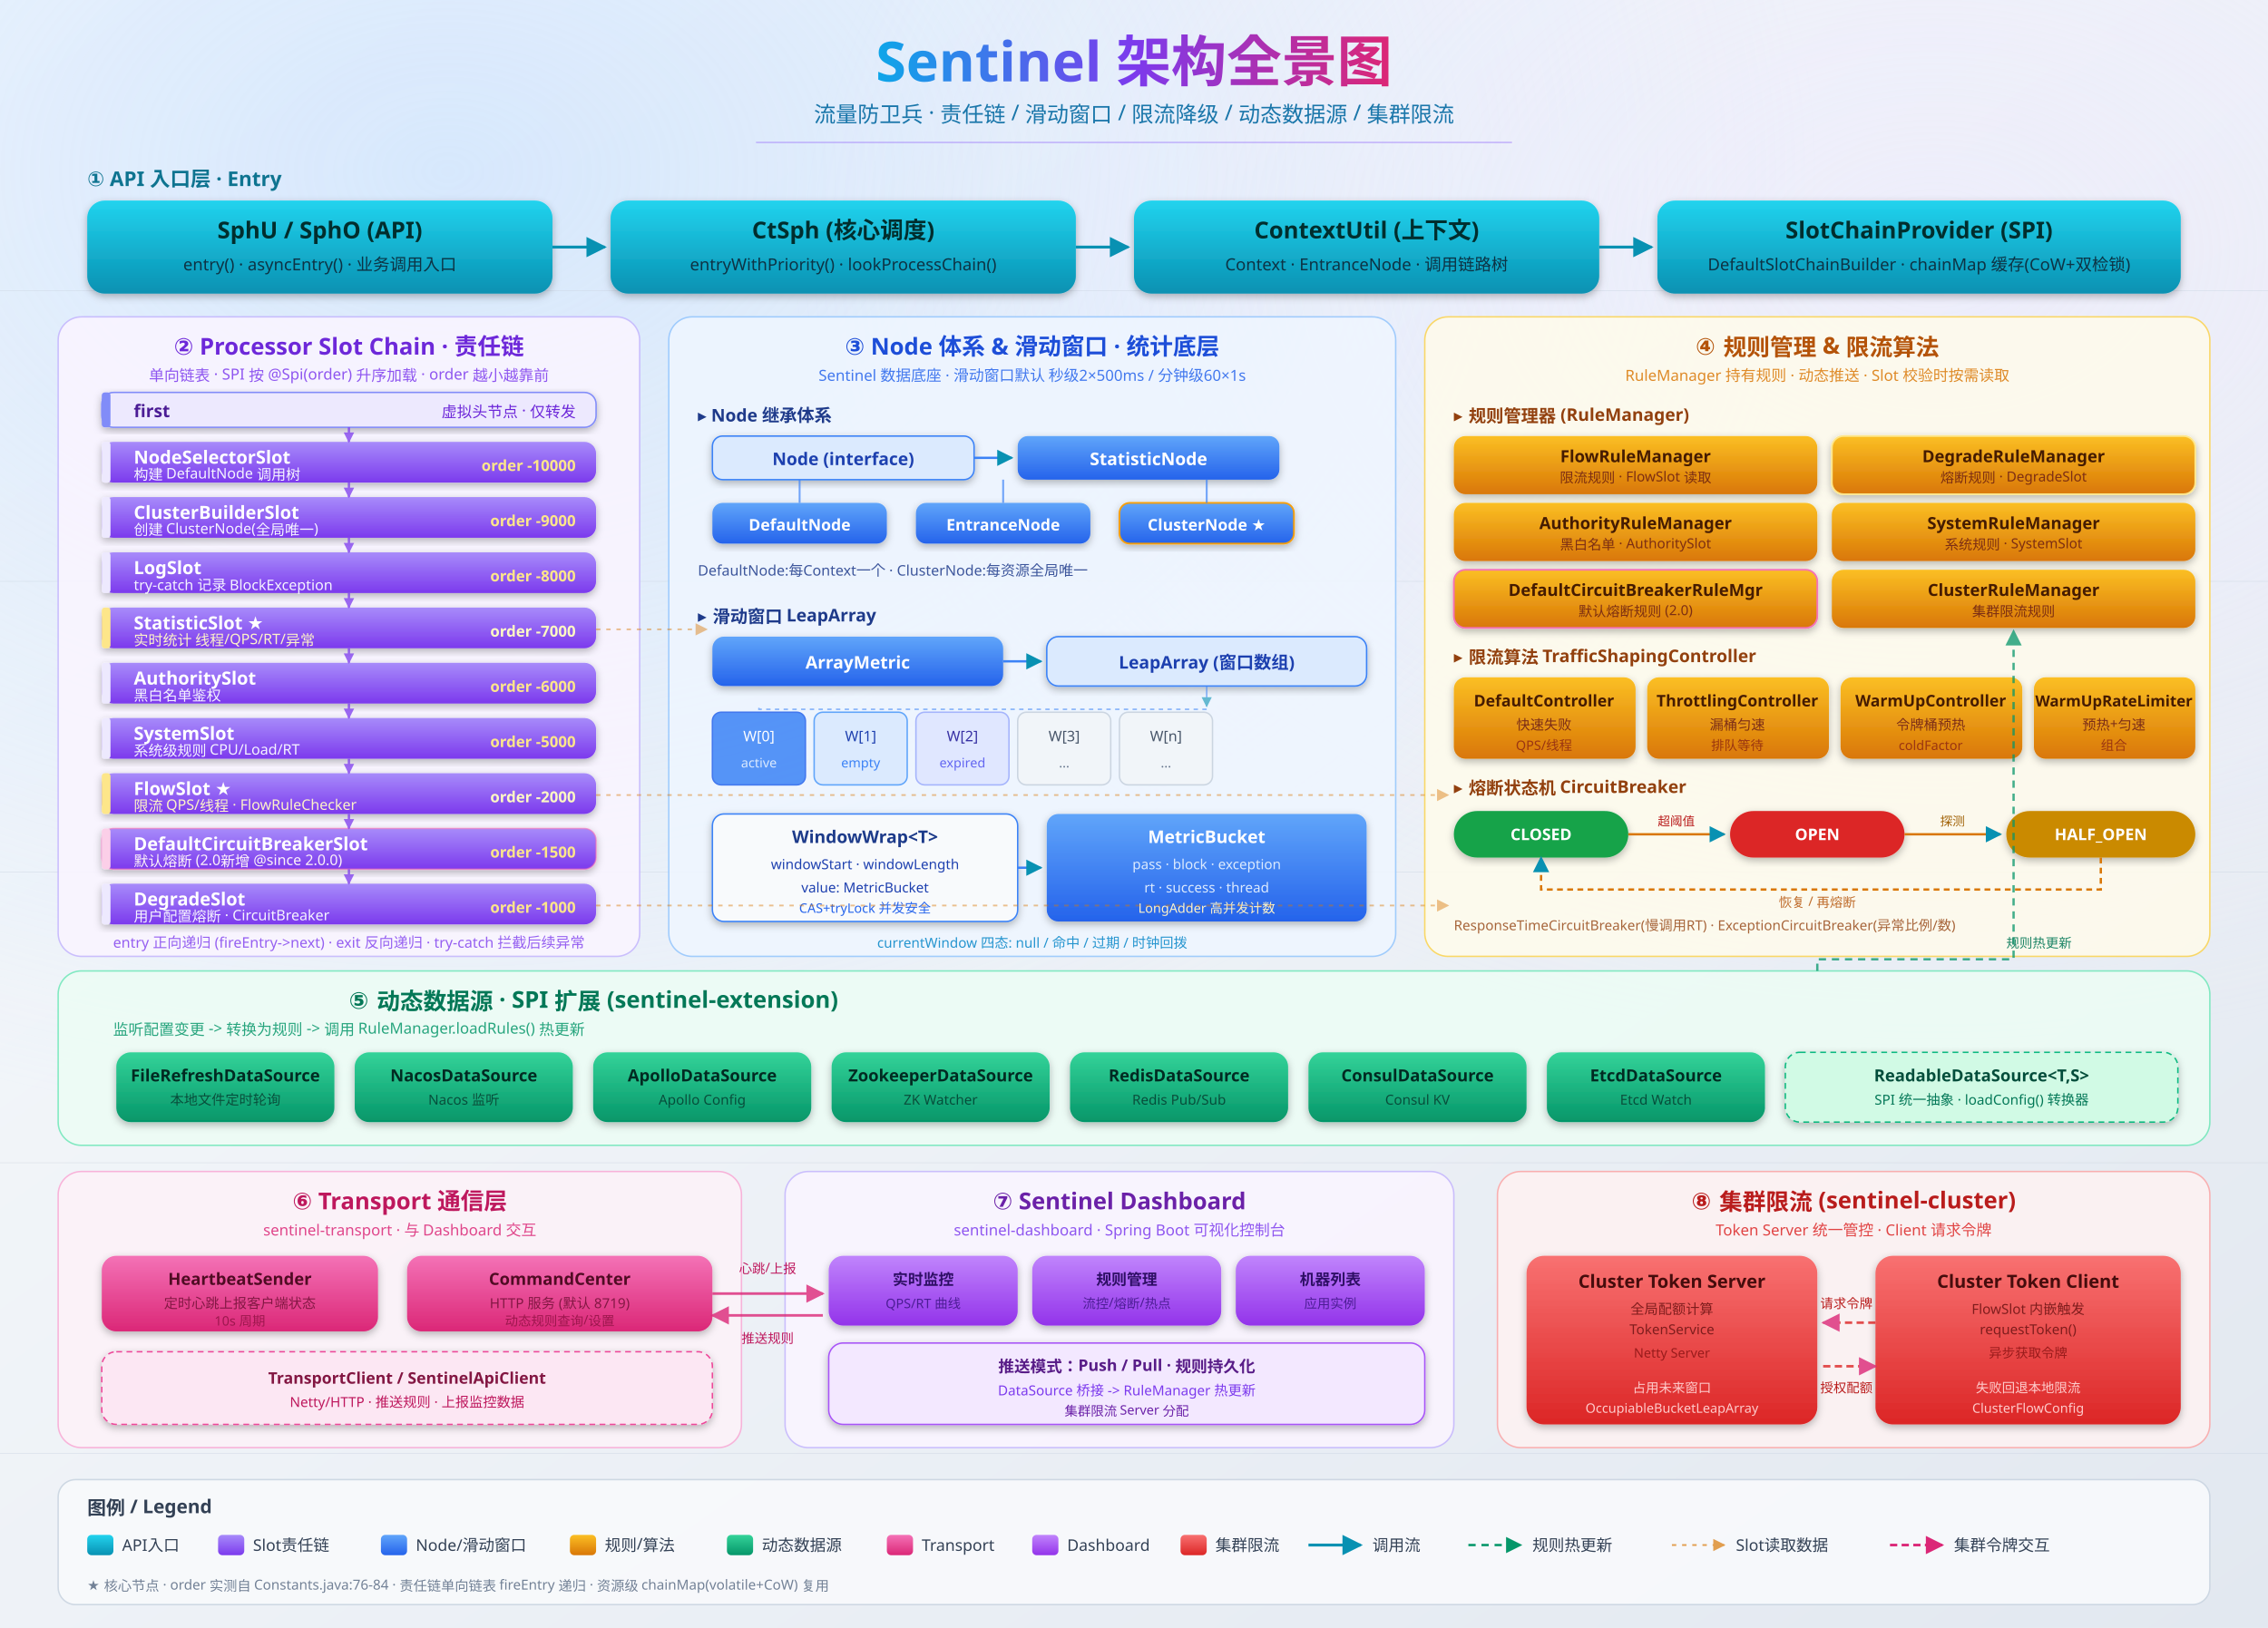
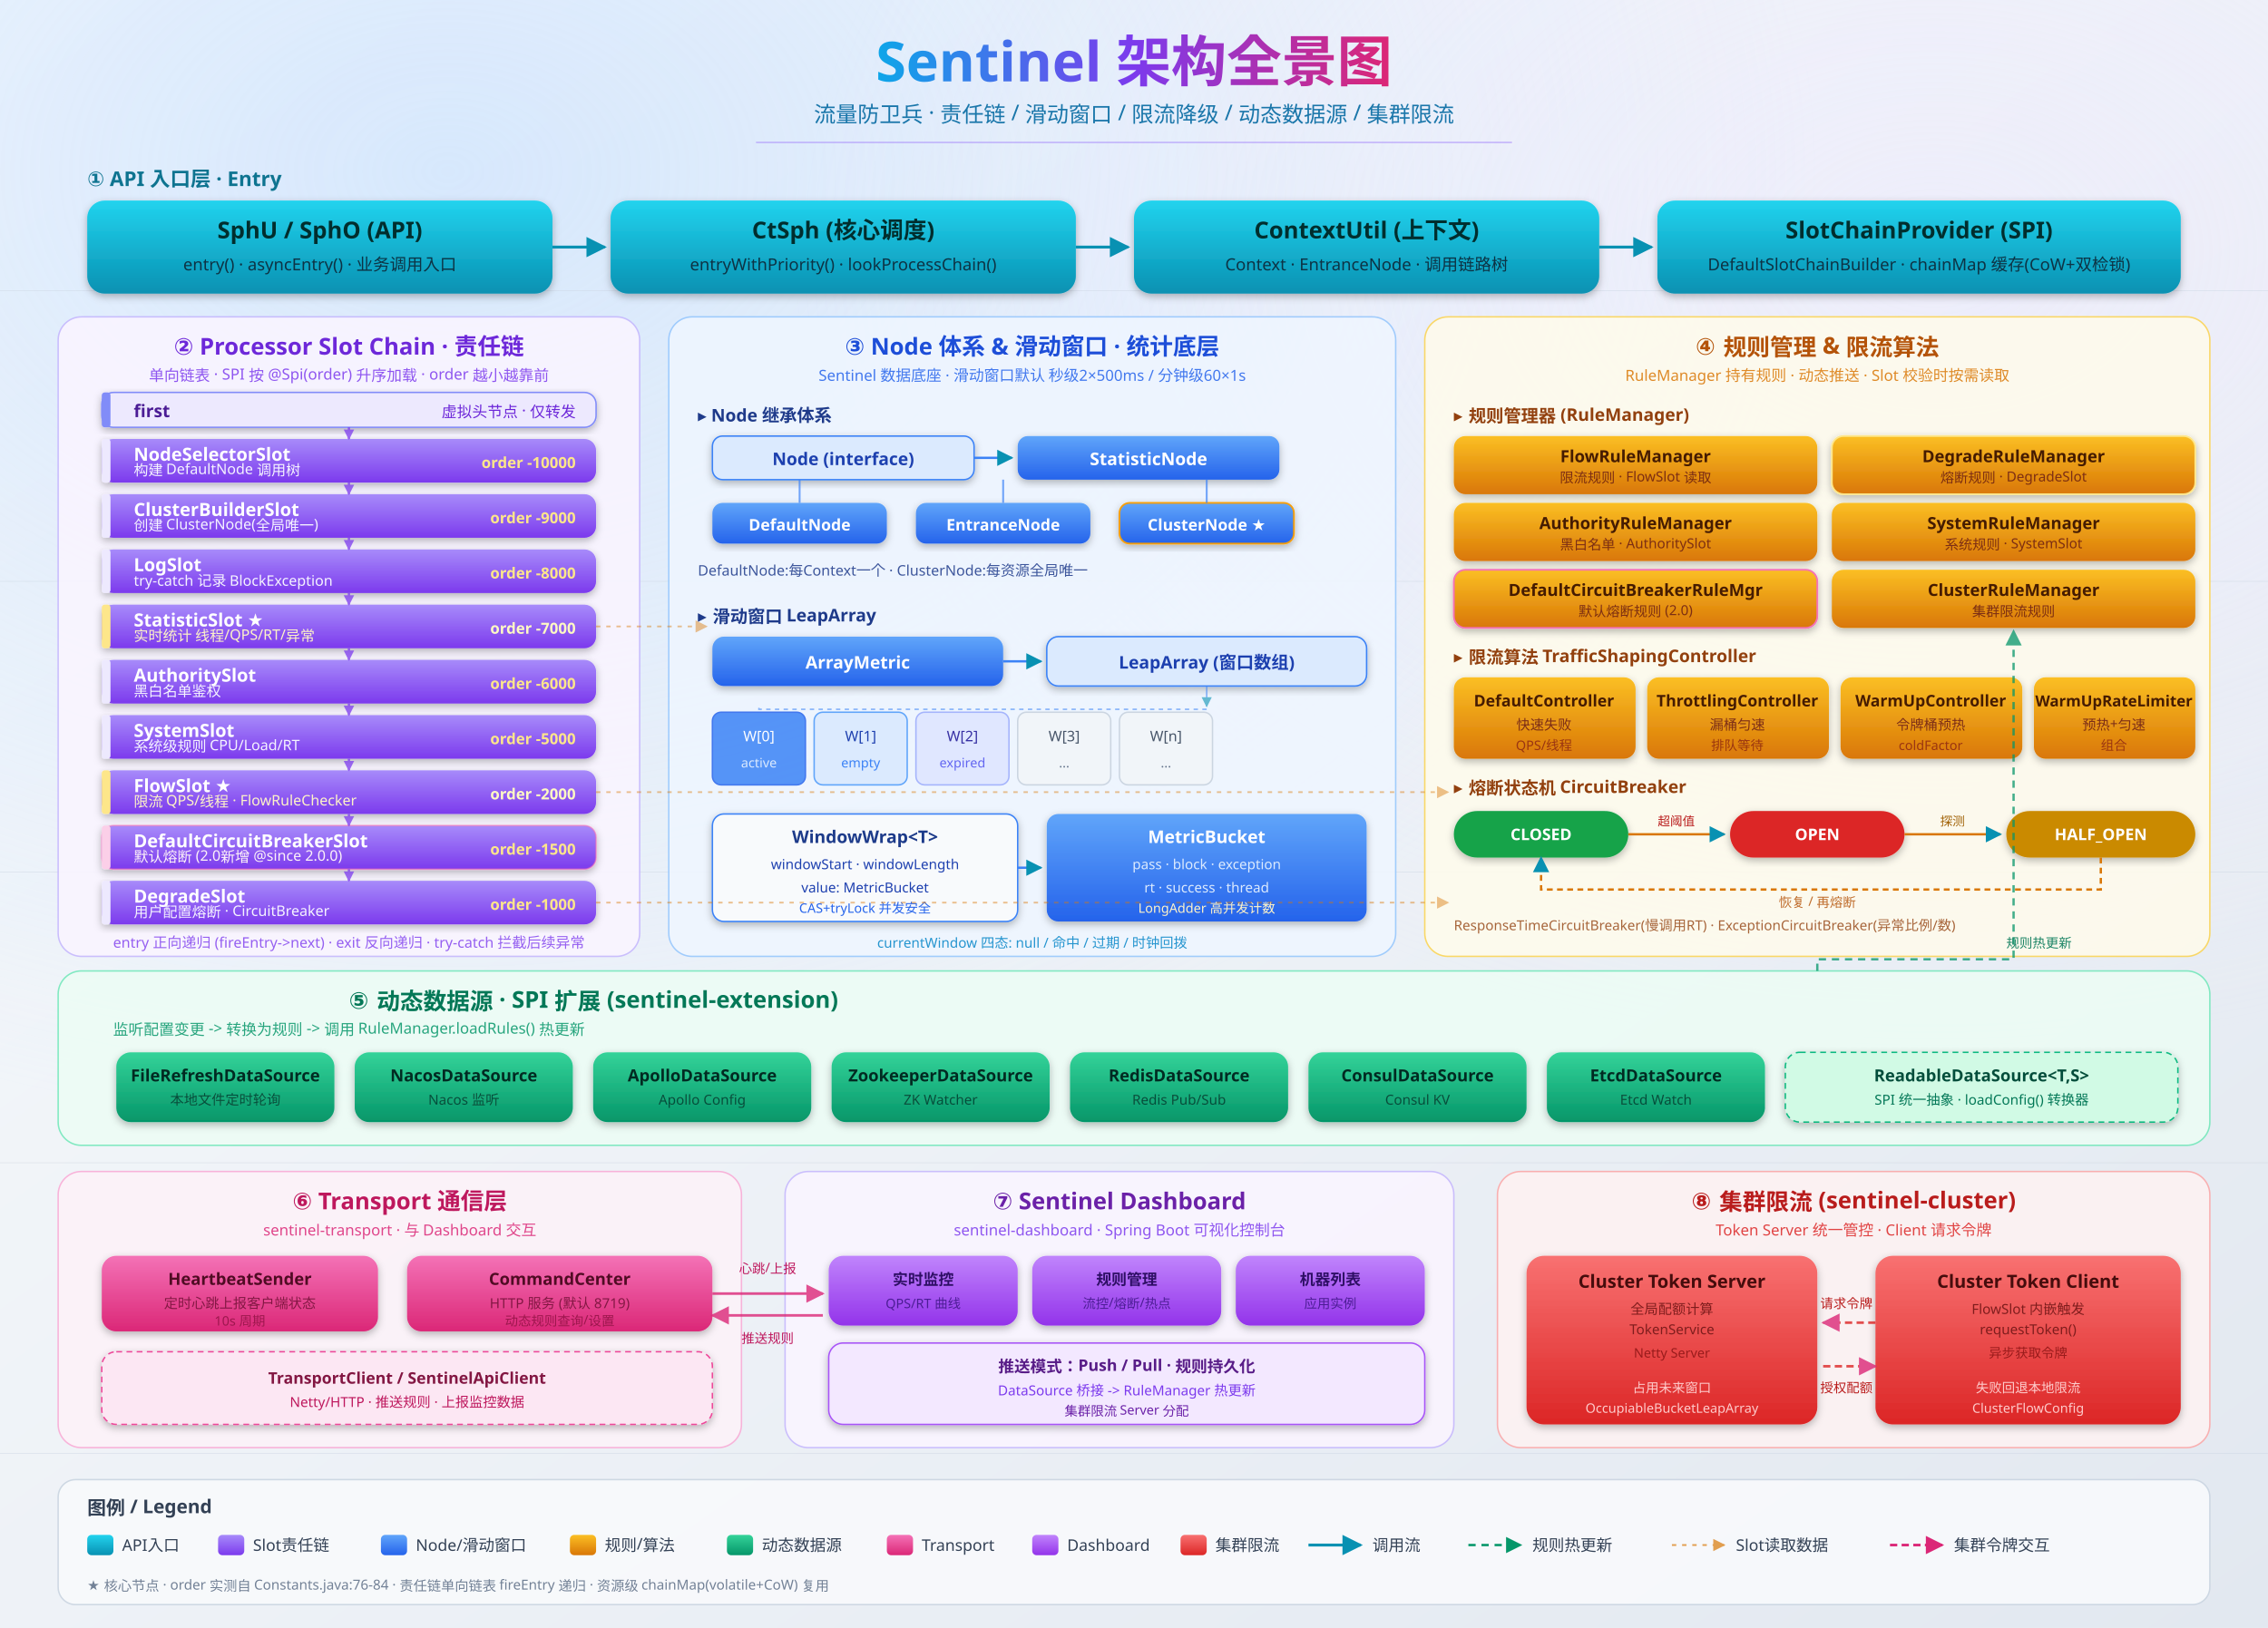
<svg xmlns="http://www.w3.org/2000/svg" width="1560" height="1120" viewBox="0 0 1560 1120" font-family="'Microsoft YaHei','PingFang SC','Segoe UI',sans-serif">
  <defs>
    <linearGradient id="bgGrad" x1="0" y1="0" x2="1" y2="1">
      <stop offset="0" stop-color="#f8fafc" />
      <stop offset="0.5" stop-color="#eef2f7" />
      <stop offset="1" stop-color="#e2e8f0" />
    </linearGradient>
    <radialGradient id="glow1" cx="0.2" cy="0.1" r="0.6">
      <stop offset="0" stop-color="#bfdbfe" stop-opacity="0.55" />
      <stop offset="1" stop-color="#bfdbfe" stop-opacity="0" />
    </radialGradient>
    <radialGradient id="glow2" cx="0.85" cy="0.15" r="0.5">
      <stop offset="0" stop-color="#ede9fe" stop-opacity="0.5" />
      <stop offset="1" stop-color="#ede9fe" stop-opacity="0" />
    </radialGradient>
    <linearGradient id="gEntry" x1="0" y1="0" x2="0" y2="1">
      <stop offset="0" stop-color="#22d3ee" />
      <stop offset="1" stop-color="#0891b2" />
    </linearGradient>
    <linearGradient id="gSlot" x1="0" y1="0" x2="0" y2="1">
      <stop offset="0" stop-color="#a78bfa" />
      <stop offset="1" stop-color="#7c3aed" />
    </linearGradient>
    <linearGradient id="gNode" x1="0" y1="0" x2="0" y2="1">
      <stop offset="0" stop-color="#60a5fa" />
      <stop offset="1" stop-color="#2563eb" />
    </linearGradient>
    <linearGradient id="gRule" x1="0" y1="0" x2="0" y2="1">
      <stop offset="0" stop-color="#fbbf24" />
      <stop offset="1" stop-color="#d97706" />
    </linearGradient>
    <linearGradient id="gDs" x1="0" y1="0" x2="0" y2="1">
      <stop offset="0" stop-color="#34d399" />
      <stop offset="1" stop-color="#059669" />
    </linearGradient>
    <linearGradient id="gTrans" x1="0" y1="0" x2="0" y2="1">
      <stop offset="0" stop-color="#f472b6" />
      <stop offset="1" stop-color="#db2777" />
    </linearGradient>
    <linearGradient id="gCluster" x1="0" y1="0" x2="0" y2="1">
      <stop offset="0" stop-color="#f87171" />
      <stop offset="1" stop-color="#dc2626" />
    </linearGradient>
    <linearGradient id="gDash" x1="0" y1="0" x2="0" y2="1">
      <stop offset="0" stop-color="#c084fc" />
      <stop offset="1" stop-color="#9333ea" />
    </linearGradient>
    <linearGradient id="titleGrad" x1="0" y1="0" x2="1" y2="0">
      <stop offset="0" stop-color="#0ea5e9" />
      <stop offset="0.5" stop-color="#7c3aed" />
      <stop offset="1" stop-color="#db2777" />
    </linearGradient>
    <filter id="shadow" x="-20%" y="-20%" width="140%" height="140%">
      <feGaussianBlur in="SourceAlpha" stdDeviation="2.5" />
      <feOffset dx="0" dy="2" result="off" />
      <feComponentTransfer>
        <feFuncA type="linear" slope="0.28" />
      </feComponentTransfer>
      <feMerge>
        <feMergeNode />
        <feMergeNode in="SourceGraphic" />
      </feMerge>
    </filter>
    <marker id="arr" viewBox="0 0 10 10" refX="9" refY="5" markerWidth="7" markerHeight="7" orient="auto">
      <path d="M0,0 L10,5 L0,10 z" fill="#0891b2" />
    </marker>
    <marker id="arrV" viewBox="0 0 10 10" refX="9" refY="5" markerWidth="7" markerHeight="7" orient="auto">
      <path d="M0,0 L10,5 L0,10 z" fill="#7c3aed" />
    </marker>
    <marker id="arrG" viewBox="0 0 10 10" refX="9" refY="5" markerWidth="7" markerHeight="7" orient="auto">
      <path d="M0,0 L10,5 L0,10 z" fill="#059669" />
    </marker>
    <marker id="arrP" viewBox="0 0 10 10" refX="9" refY="5" markerWidth="7" markerHeight="7" orient="auto">
      <path d="M0,0 L10,5 L0,10 z" fill="#db2777" />
    </marker>
    <marker id="arrD" viewBox="0 0 10 10" refX="9" refY="5" markerWidth="7" markerHeight="7" orient="auto">
      <path d="M0,0 L10,5 L0,10 z" fill="#d97706" />
    </marker>
    <marker id="arrVs" viewBox="0 0 10 10" refX="9" refY="5" markerWidth="4.5" markerHeight="4.5" orient="auto">
      <path d="M0,0 L10,5 L0,10 z" fill="#7c3aed" />
    </marker>
  </defs>
  <rect width="1560" height="1120" fill="url(#bgGrad)" />
  <rect width="1560" height="1120" fill="url(#glow1)" />
  <rect width="1560" height="1120" fill="url(#glow2)" />
  <g stroke="#cbd5e1" stroke-width="0.5" opacity="0.55">
    <path d="M0 200 H1560 M0 400 H1560 M0 600 H1560 M0 800 H1560 M0 1000 H1560" />
  </g>
  <text x="780" y="56" text-anchor="middle" font-size="38" font-weight="800" fill="url(#titleGrad)">Sentinel 架构全景图</text>
  <text x="780" y="84" text-anchor="middle" font-size="15" fill="#0369a1" opacity="0.9">流量防卫兵 · 责任链 / 滑动窗口 / 限流降级 / 动态数据源 / 集群限流</text>
  <line x1="520" y1="98" x2="1040" y2="98" stroke="#a78bfa" stroke-width="1" opacity="0.6" />
  <text x="60" y="128" font-size="14" font-weight="700" fill="#0e7490">① API 入口层 · Entry</text>
  <g filter="url(#shadow)">
    <rect x="60" y="138" width="320" height="64" rx="12" fill="url(#gEntry)" />
    <text x="220" y="164" text-anchor="middle" font-size="16" font-weight="700" fill="#042f2e">SphU / SphO  (API)</text>
    <text x="220" y="186" text-anchor="middle" font-size="11.5" fill="#083344">entry() · asyncEntry() · 业务调用入口</text>
  </g>
  <g filter="url(#shadow)">
    <rect x="420" y="138" width="320" height="64" rx="12" fill="url(#gEntry)" />
    <text x="580" y="164" text-anchor="middle" font-size="16" font-weight="700" fill="#042f2e">CtSph  (核心调度)</text>
    <text x="580" y="186" text-anchor="middle" font-size="11.5" fill="#083344">entryWithPriority() · lookProcessChain()</text>
  </g>
  <g filter="url(#shadow)">
    <rect x="780" y="138" width="320" height="64" rx="12" fill="url(#gEntry)" />
    <text x="940" y="164" text-anchor="middle" font-size="16" font-weight="700" fill="#042f2e">ContextUtil  (上下文)</text>
    <text x="940" y="186" text-anchor="middle" font-size="11.5" fill="#083344">Context · EntranceNode · 调用链路树</text>
  </g>
  <g filter="url(#shadow)">
    <rect x="1140" y="138" width="360" height="64" rx="12" fill="url(#gEntry)" />
    <text x="1320" y="164" text-anchor="middle" font-size="16" font-weight="700" fill="#042f2e">SlotChainProvider (SPI)</text>
    <text x="1320" y="186" text-anchor="middle" font-size="11.5" fill="#083344">DefaultSlotChainBuilder · chainMap 缓存(CoW+双检锁)</text>
  </g>
  <g stroke="#0891b2" stroke-width="2" fill="none" marker-end="url(#arr)">
    <path d="M380 170 H416" />
    <path d="M740 170 H776" />
    <path d="M1100 170 H1136" />
  </g>
  <rect x="40" y="218" width="400" height="440" rx="16" fill="#faf5ff" opacity="0.85" stroke="#c4b5fd" stroke-width="1" />
  <text x="240" y="244" text-anchor="middle" font-size="16" font-weight="700" fill="#6d28d9">② Processor Slot Chain · 责任链</text>
  <text x="240" y="262" text-anchor="middle" font-size="10.5" fill="#7c3aed" opacity="0.85">单向链表 · SPI 按 @Spi(order) 升序加载 · order 越小越靠前</text>
  <g filter="url(#shadow)">
    <rect x="70" y="270" width="340" height="24" rx="8" fill="#ede9fe" stroke="#818cf8" stroke-width="1" />
    <rect x="70" y="270" width="6" height="24" rx="2" fill="#818cf8" />
    <text x="92" y="287" font-size="12" font-weight="700" fill="#4c1d95">first</text>
    <text x="396" y="287" text-anchor="end" font-size="10.5" fill="#6d28d9">虚拟头节点 · 仅转发</text>
  </g>
  <g filter="url(#shadow)">
-     <rect x="70" y="304" width="340" height="28" rx="8" fill="url(#gSlot)" />
-     <rect x="70" y="304" width="6" height="28" rx="2" fill="#ede9fe" />
-     <text x="92" y="319" font-size="12.5" font-weight="700" fill="#fff">NodeSelectorSlot</text>
-     <text x="92" y="330" font-size="10" fill="#f5f3ff">构建 DefaultNode 调用树</text>
-     <text x="396" y="324" text-anchor="end" font-size="10.5" font-weight="700" fill="#fde68a">order -10000</text>
-   </g>
-   <g filter="url(#shadow)">
-     <rect x="70" y="342" width="340" height="28" rx="8" fill="url(#gSlot)" />
-     <rect x="70" y="342" width="6" height="28" rx="2" fill="#ede9fe" />
-     <text x="92" y="357" font-size="12.5" font-weight="700" fill="#fff">ClusterBuilderSlot</text>
-     <text x="92" y="368" font-size="10" fill="#f5f3ff">创建 ClusterNode(全局唯一)</text>
-     <text x="396" y="362" text-anchor="end" font-size="10.5" font-weight="700" fill="#fde68a">order -9000</text>
-   </g>
-   <g filter="url(#shadow)">
-     <rect x="70" y="380" width="340" height="28" rx="8" fill="url(#gSlot)" />
-     <rect x="70" y="380" width="6" height="28" rx="2" fill="#ede9fe" />
-     <text x="92" y="395" font-size="12.5" font-weight="700" fill="#fff">LogSlot</text>
-     <text x="92" y="406" font-size="10" fill="#f5f3ff">try-catch 记录 BlockException</text>
-     <text x="396" y="400" text-anchor="end" font-size="10.5" font-weight="700" fill="#fde68a">order -8000</text>
-   </g>
-   <g filter="url(#shadow)">
-     <rect x="70" y="418" width="340" height="28" rx="8" fill="url(#gSlot)" />
-     <rect x="70" y="418" width="6" height="28" rx="2" fill="#fde68a" />
-     <text x="92" y="433" font-size="12.5" font-weight="700" fill="#fff">StatisticSlot  ★</text>
-     <text x="92" y="444" font-size="10" fill="#fef3c7">实时统计 线程/QPS/RT/异常</text>
-     <text x="396" y="438" text-anchor="end" font-size="10.5" font-weight="700" fill="#fef9c3">order -7000</text>
-   </g>
-   <g filter="url(#shadow)">
-     <rect x="70" y="456" width="340" height="28" rx="8" fill="url(#gSlot)" />
-     <rect x="70" y="456" width="6" height="28" rx="2" fill="#ede9fe" />
-     <text x="92" y="471" font-size="12.5" font-weight="700" fill="#fff">AuthoritySlot</text>
-     <text x="92" y="482" font-size="10" fill="#f5f3ff">黑白名单鉴权</text>
-     <text x="396" y="476" text-anchor="end" font-size="10.5" font-weight="700" fill="#fde68a">order -6000</text>
-   </g>
-   <g filter="url(#shadow)">
-     <rect x="70" y="494" width="340" height="28" rx="8" fill="url(#gSlot)" />
-     <rect x="70" y="494" width="6" height="28" rx="2" fill="#ede9fe" />
-     <text x="92" y="509" font-size="12.5" font-weight="700" fill="#fff">SystemSlot</text>
-     <text x="92" y="520" font-size="10" fill="#f5f3ff">系统级规则 CPU/Load/RT</text>
-     <text x="396" y="514" text-anchor="end" font-size="10.5" font-weight="700" fill="#fde68a">order -5000</text>
-   </g>
-   <g filter="url(#shadow)">
-     <rect x="70" y="532" width="340" height="28" rx="8" fill="url(#gSlot)" />
-     <rect x="70" y="532" width="6" height="28" rx="2" fill="#fde68a" />
-     <text x="92" y="547" font-size="12.5" font-weight="700" fill="#fff">FlowSlot  ★</text>
-     <text x="92" y="558" font-size="10" fill="#fef3c7">限流 QPS/线程 · FlowRuleChecker</text>
-     <text x="396" y="552" text-anchor="end" font-size="10.5" font-weight="700" fill="#fef9c3">order -2000</text>
-   </g>
-   <g filter="url(#shadow)">
-     <rect x="70" y="570" width="340" height="28" rx="8" fill="url(#gSlot)" stroke="#f472b6" stroke-width="1" stroke-opacity="0.6" />
-     <rect x="70" y="570" width="6" height="28" rx="2" fill="#fbcfe8" />
-     <text x="92" y="585" font-size="12.5" font-weight="700" fill="#fff">DefaultCircuitBreakerSlot</text>
-     <text x="92" y="596" font-size="10" fill="#fdf2f8">默认熔断 (2.0新增 @since 2.0.0)</text>
-     <text x="396" y="590" text-anchor="end" font-size="10.5" font-weight="700" fill="#fde68a">order -1500</text>
-   </g>
-   <g filter="url(#shadow)">
-     <rect x="70" y="608" width="340" height="28" rx="8" fill="url(#gSlot)" />
-     <rect x="70" y="608" width="6" height="28" rx="2" fill="#ede9fe" />
-     <text x="92" y="623" font-size="12.5" font-weight="700" fill="#fff">DegradeSlot</text>
-     <text x="92" y="634" font-size="10" fill="#f5f3ff">用户配置熔断 · CircuitBreaker</text>
-     <text x="396" y="628" text-anchor="end" font-size="10.5" font-weight="700" fill="#fde68a">order -1000</text>
+     <rect x="70" y="302" width="340" height="30" rx="8" fill="url(#gSlot)" />
+     <rect x="70" y="302" width="6" height="30" rx="2" fill="#ede9fe" />
+     <text x="92" y="317" font-size="12.5" font-weight="700" fill="#fff">NodeSelectorSlot</text>
+     <text x="92" y="327" font-size="10" fill="#f5f3ff">构建 DefaultNode 调用树</text>
+     <text x="396" y="322" text-anchor="end" font-size="10.5" font-weight="700" fill="#fde68a">order -10000</text>
+   </g>
+   <g filter="url(#shadow)">
+     <rect x="70" y="340" width="340" height="30" rx="8" fill="url(#gSlot)" />
+     <rect x="70" y="340" width="6" height="30" rx="2" fill="#ede9fe" />
+     <text x="92" y="355" font-size="12.5" font-weight="700" fill="#fff">ClusterBuilderSlot</text>
+     <text x="92" y="365" font-size="10" fill="#f5f3ff">创建 ClusterNode(全局唯一)</text>
+     <text x="396" y="360" text-anchor="end" font-size="10.5" font-weight="700" fill="#fde68a">order -9000</text>
+   </g>
+   <g filter="url(#shadow)">
+     <rect x="70" y="378" width="340" height="30" rx="8" fill="url(#gSlot)" />
+     <rect x="70" y="378" width="6" height="30" rx="2" fill="#ede9fe" />
+     <text x="92" y="393" font-size="12.5" font-weight="700" fill="#fff">LogSlot</text>
+     <text x="92" y="403" font-size="10" fill="#f5f3ff">try-catch 记录 BlockException</text>
+     <text x="396" y="398" text-anchor="end" font-size="10.5" font-weight="700" fill="#fde68a">order -8000</text>
+   </g>
+   <g filter="url(#shadow)">
+     <rect x="70" y="416" width="340" height="30" rx="8" fill="url(#gSlot)" />
+     <rect x="70" y="416" width="6" height="30" rx="2" fill="#fde68a" />
+     <text x="92" y="431" font-size="12.5" font-weight="700" fill="#fff">StatisticSlot  ★</text>
+     <text x="92" y="441" font-size="10" fill="#fef3c7">实时统计 线程/QPS/RT/异常</text>
+     <text x="396" y="436" text-anchor="end" font-size="10.5" font-weight="700" fill="#fef9c3">order -7000</text>
+   </g>
+   <g filter="url(#shadow)">
+     <rect x="70" y="454" width="340" height="30" rx="8" fill="url(#gSlot)" />
+     <rect x="70" y="454" width="6" height="30" rx="2" fill="#ede9fe" />
+     <text x="92" y="469" font-size="12.5" font-weight="700" fill="#fff">AuthoritySlot</text>
+     <text x="92" y="479" font-size="10" fill="#f5f3ff">黑白名单鉴权</text>
+     <text x="396" y="474" text-anchor="end" font-size="10.5" font-weight="700" fill="#fde68a">order -6000</text>
+   </g>
+   <g filter="url(#shadow)">
+     <rect x="70" y="492" width="340" height="30" rx="8" fill="url(#gSlot)" />
+     <rect x="70" y="492" width="6" height="30" rx="2" fill="#ede9fe" />
+     <text x="92" y="507" font-size="12.5" font-weight="700" fill="#fff">SystemSlot</text>
+     <text x="92" y="517" font-size="10" fill="#f5f3ff">系统级规则 CPU/Load/RT</text>
+     <text x="396" y="512" text-anchor="end" font-size="10.5" font-weight="700" fill="#fde68a">order -5000</text>
+   </g>
+   <g filter="url(#shadow)">
+     <rect x="70" y="530" width="340" height="30" rx="8" fill="url(#gSlot)" />
+     <rect x="70" y="530" width="6" height="30" rx="2" fill="#fde68a" />
+     <text x="92" y="545" font-size="12.5" font-weight="700" fill="#fff">FlowSlot  ★</text>
+     <text x="92" y="555" font-size="10" fill="#fef3c7">限流 QPS/线程 · FlowRuleChecker</text>
+     <text x="396" y="550" text-anchor="end" font-size="10.5" font-weight="700" fill="#fef9c3">order -2000</text>
+   </g>
+   <g filter="url(#shadow)">
+     <rect x="70" y="568" width="340" height="30" rx="8" fill="url(#gSlot)" stroke="#f472b6" stroke-width="1" stroke-opacity="0.6" />
+     <rect x="70" y="568" width="6" height="30" rx="2" fill="#fbcfe8" />
+     <text x="92" y="583" font-size="12.5" font-weight="700" fill="#fff">DefaultCircuitBreakerSlot</text>
+     <text x="92" y="593" font-size="10" fill="#fdf2f8">默认熔断 (2.0新增 @since 2.0.0)</text>
+     <text x="396" y="588" text-anchor="end" font-size="10.5" font-weight="700" fill="#fde68a">order -1500</text>
+   </g>
+   <g filter="url(#shadow)">
+     <rect x="70" y="606" width="340" height="30" rx="8" fill="url(#gSlot)" />
+     <rect x="70" y="606" width="6" height="30" rx="2" fill="#ede9fe" />
+     <text x="92" y="621" font-size="12.5" font-weight="700" fill="#fff">DegradeSlot</text>
+     <text x="92" y="631" font-size="10" fill="#f5f3ff">用户配置熔断 · CircuitBreaker</text>
+     <text x="396" y="626" text-anchor="end" font-size="10.5" font-weight="700" fill="#fde68a">order -1000</text>
  </g>
  <g stroke="#7c3aed" stroke-width="1.6" fill="none" marker-end="url(#arrVs)" opacity="0.75">
-     <path d="M240 294 V304" />
-     <path d="M240 332 V342" />
-     <path d="M240 370 V380" />
-     <path d="M240 408 V418" />
-     <path d="M240 446 V456" />
-     <path d="M240 484 V494" />
-     <path d="M240 522 V532" />
-     <path d="M240 560 V570" />
-     <path d="M240 598 V608" />
+     <path d="M240 294 V302" />
+     <path d="M240 332 V340" />
+     <path d="M240 370 V378" />
+     <path d="M240 408 V416" />
+     <path d="M240 446 V454" />
+     <path d="M240 484 V492" />
+     <path d="M240 522 V530" />
+     <path d="M240 560 V568" />
+     <path d="M240 598 V606" />
  </g>
  <text x="240" y="652" text-anchor="middle" font-size="10" fill="#7c3aed" opacity="0.8">entry 正向递归 (fireEntry-&gt;next) · exit 反向递归 · try-catch 拦截后续异常</text>
  <rect x="460" y="218" width="500" height="440" rx="16" fill="#eff6ff" opacity="0.85" stroke="#93c5fd" stroke-width="1" />
  <text x="710" y="244" text-anchor="middle" font-size="16" font-weight="700" fill="#1d4ed8">③ Node 体系 &amp; 滑动窗口 · 统计底层</text>
  <text x="710" y="262" text-anchor="middle" font-size="10.5" fill="#2563eb" opacity="0.85">Sentinel 数据底座 · 滑动窗口默认 秒级2×500ms / 分钟级60×1s</text>
  <text x="480" y="290" font-size="12" font-weight="700" fill="#1e3a8a">▸ Node 继承体系</text>
  <g filter="url(#shadow)">
    <rect x="490" y="300" width="180" height="30" rx="7" fill="#dbeafe" stroke="#3b82f6" stroke-width="1" />
    <text x="580" y="320" text-anchor="middle" font-size="12" font-weight="700" fill="#1e40af">Node (interface)</text>
  </g>
  <g filter="url(#shadow)">
    <rect x="700" y="300" width="180" height="30" rx="7" fill="url(#gNode)" />
    <text x="790" y="320" text-anchor="middle" font-size="12" font-weight="700" fill="#fff">StatisticNode</text>
  </g>
  <path d="M670 315 H696" stroke="#3b82f6" stroke-width="1.6" marker-end="url(#arr)" />
  <g filter="url(#shadow)">
    <rect x="490" y="346" width="120" height="28" rx="7" fill="url(#gNode)" />
    <text x="550" y="365" text-anchor="middle" font-size="11" font-weight="700" fill="#fff">DefaultNode</text>
  </g>
  <g filter="url(#shadow)">
    <rect x="630" y="346" width="120" height="28" rx="7" fill="url(#gNode)" />
    <text x="690" y="365" text-anchor="middle" font-size="11" font-weight="700" fill="#fff">EntranceNode</text>
  </g>
  <g filter="url(#shadow)">
    <rect x="770" y="346" width="120" height="28" rx="7" fill="url(#gNode)" stroke="#f59e0b" stroke-width="1.2" />
    <text x="830" y="365" text-anchor="middle" font-size="11" font-weight="700" fill="#fff">ClusterNode ★</text>
  </g>
  <g stroke="#3b82f6" stroke-width="1.3" fill="none" opacity="0.7">
    <path d="M550 346 V330" />
    <path d="M690 346 V330" />
    <path d="M830 346 V330" />
  </g>
  <text x="480" y="396" font-size="10" fill="#1e3a8a" opacity="0.85">DefaultNode:每Context一个 · ClusterNode:每资源全局唯一</text>
  <text x="480" y="428" font-size="12" font-weight="700" fill="#1e3a8a">▸ 滑动窗口 LeapArray</text>
  <g filter="url(#shadow)">
    <rect x="490" y="438" width="200" height="34" rx="8" fill="url(#gNode)" />
    <text x="590" y="460" text-anchor="middle" font-size="12" font-weight="700" fill="#fff">ArrayMetric</text>
  </g>
  <g filter="url(#shadow)">
    <rect x="720" y="438" width="220" height="34" rx="8" fill="#dbeafe" stroke="#3b82f6" stroke-width="1" />
    <text x="830" y="460" text-anchor="middle" font-size="12" font-weight="700" fill="#1e40af">LeapArray (窗口数组)</text>
  </g>
  <path d="M690 455 H716" stroke="#3b82f6" stroke-width="1.6" marker-end="url(#arr)" />
  <g>
    <rect x="490" y="490" width="64" height="50" rx="6" fill="#3b82f6" opacity="0.85" stroke="#2563eb" />
    <text x="522" y="510" text-anchor="middle" font-size="10" fill="#fff">W[0]</text>
    <text x="522" y="528" text-anchor="middle" font-size="9" fill="#dbeafe">active</text>
    <rect x="560" y="490" width="64" height="50" rx="6" fill="#dbeafe" stroke="#60a5fa" />
    <text x="592" y="510" text-anchor="middle" font-size="10" fill="#1e40af">W[1]</text>
    <text x="592" y="528" text-anchor="middle" font-size="9" fill="#3b82f6">empty</text>
    <rect x="630" y="490" width="64" height="50" rx="6" fill="#e0e7ff" stroke="#a5b4fc" />
    <text x="662" y="510" text-anchor="middle" font-size="10" fill="#3730a3">W[2]</text>
    <text x="662" y="528" text-anchor="middle" font-size="9" fill="#6366f1">expired</text>
    <rect x="700" y="490" width="64" height="50" rx="6" fill="#f1f5f9" stroke="#cbd5e1" />
    <text x="732" y="510" text-anchor="middle" font-size="10" fill="#475569">W[3]</text>
    <text x="732" y="528" text-anchor="middle" font-size="9" fill="#64748b">...</text>
    <rect x="770" y="490" width="64" height="50" rx="6" fill="#f1f5f9" stroke="#cbd5e1" />
    <text x="802" y="510" text-anchor="middle" font-size="10" fill="#475569">W[n]</text>
    <text x="802" y="528" text-anchor="middle" font-size="9" fill="#64748b">...</text>
  </g>
  <g stroke="#3b82f6" stroke-width="1" fill="none" opacity="0.6">
    <path d="M830 472 V486" marker-end="url(#arr)" />
    <path d="M830 488 H522 V486" stroke-dasharray="3,3" />
  </g>
  <g filter="url(#shadow)">
    <rect x="490" y="560" width="210" height="74" rx="8" fill="#f8fafc" stroke="#3b82f6" stroke-width="1" />
    <text x="595" y="580" text-anchor="middle" font-size="12" font-weight="700" fill="#1e3a8a">WindowWrap&lt;T&gt;</text>
    <text x="595" y="598" text-anchor="middle" font-size="9.5" fill="#1e40af">windowStart · windowLength</text>
    <text x="595" y="614" text-anchor="middle" font-size="9.5" fill="#1e40af">value: MetricBucket</text>
    <text x="595" y="628" text-anchor="middle" font-size="9" fill="#2563eb">CAS+tryLock 并发安全</text>
  </g>
  <g filter="url(#shadow)">
    <rect x="720" y="560" width="220" height="74" rx="8" fill="url(#gNode)" />
    <text x="830" y="580" text-anchor="middle" font-size="12" font-weight="700" fill="#fff">MetricBucket</text>
    <text x="830" y="598" text-anchor="middle" font-size="9.5" fill="#dbeafe">pass · block · exception</text>
    <text x="830" y="614" text-anchor="middle" font-size="9.5" fill="#dbeafe">rt · success · thread</text>
    <text x="830" y="628" text-anchor="middle" font-size="9" fill="#fef3c7">LongAdder 高并发计数</text>
  </g>
  <path d="M700 597 H716" stroke="#3b82f6" stroke-width="1.6" marker-end="url(#arr)" />
  <text x="710" y="652" text-anchor="middle" font-size="9.5" fill="#0284c7" opacity="0.85">currentWindow 四态: null / 命中 / 过期 / 时钟回拨</text>
  <rect x="980" y="218" width="540" height="440" rx="16" fill="#fffbeb" opacity="0.85" stroke="#fcd34d" stroke-width="1" />
  <text x="1250" y="244" text-anchor="middle" font-size="16" font-weight="700" fill="#b45309">④ 规则管理 &amp; 限流算法</text>
  <text x="1250" y="262" text-anchor="middle" font-size="10.5" fill="#d97706" opacity="0.85">RuleManager 持有规则 · 动态推送 · Slot 校验时按需读取</text>
  <text x="1000" y="290" font-size="12" font-weight="700" fill="#92400e">▸ 规则管理器 (RuleManager)</text>
  <g filter="url(#shadow)">
    <rect x="1000" y="300" width="250" height="40" rx="8" fill="url(#gRule)" />
    <text x="1125" y="318" text-anchor="middle" font-size="11.5" font-weight="700" fill="#451a03">FlowRuleManager</text>
    <text x="1125" y="332" text-anchor="middle" font-size="9.5" fill="#7c2d12">限流规则 · FlowSlot 读取</text>
  </g>
  <g filter="url(#shadow)">
    <rect x="1260" y="300" width="250" height="40" rx="8" fill="url(#gRule)" stroke="#fde68a" stroke-width="1.2" />
    <text x="1385" y="318" text-anchor="middle" font-size="11.5" font-weight="700" fill="#451a03">DegradeRuleManager</text>
    <text x="1385" y="332" text-anchor="middle" font-size="9.5" fill="#7c2d12">熔断规则 · DegradeSlot</text>
  </g>
  <g filter="url(#shadow)">
    <rect x="1000" y="346" width="250" height="40" rx="8" fill="url(#gRule)" />
    <text x="1125" y="364" text-anchor="middle" font-size="11.5" font-weight="700" fill="#451a03">AuthorityRuleManager</text>
    <text x="1125" y="378" text-anchor="middle" font-size="9.5" fill="#7c2d12">黑白名单 · AuthoritySlot</text>
  </g>
  <g filter="url(#shadow)">
    <rect x="1260" y="346" width="250" height="40" rx="8" fill="url(#gRule)" />
    <text x="1385" y="364" text-anchor="middle" font-size="11.5" font-weight="700" fill="#451a03">SystemRuleManager</text>
    <text x="1385" y="378" text-anchor="middle" font-size="9.5" fill="#7c2d12">系统规则 · SystemSlot</text>
  </g>
  <g filter="url(#shadow)">
    <rect x="1000" y="392" width="250" height="40" rx="8" fill="url(#gRule)" stroke="#f472b6" stroke-width="1.2" />
    <text x="1125" y="410" text-anchor="middle" font-size="11.5" font-weight="700" fill="#451a03">DefaultCircuitBreakerRuleMgr</text>
    <text x="1125" y="424" text-anchor="middle" font-size="9.5" fill="#7c2d12">默认熔断规则 (2.0)</text>
  </g>
  <g filter="url(#shadow)">
    <rect x="1260" y="392" width="250" height="40" rx="8" fill="url(#gRule)" />
    <text x="1385" y="410" text-anchor="middle" font-size="11.5" font-weight="700" fill="#451a03">ClusterRuleManager</text>
    <text x="1385" y="424" text-anchor="middle" font-size="9.5" fill="#7c2d12">集群限流规则</text>
  </g>
  <text x="1000" y="456" font-size="12" font-weight="700" fill="#92400e">▸ 限流算法 TrafficShapingController</text>
  <g filter="url(#shadow)">
    <rect x="1000" y="466" width="125" height="56" rx="8" fill="url(#gRule)" />
    <text x="1062" y="486" text-anchor="middle" font-size="11" font-weight="700" fill="#451a03">DefaultController</text>
    <text x="1062" y="502" text-anchor="middle" font-size="9.5" fill="#7c2d12">快速失败</text>
    <text x="1062" y="516" text-anchor="middle" font-size="9" fill="#9a3412">QPS/线程</text>
  </g>
  <g filter="url(#shadow)">
    <rect x="1133" y="466" width="125" height="56" rx="8" fill="url(#gRule)" />
    <text x="1195" y="486" text-anchor="middle" font-size="11" font-weight="700" fill="#451a03">ThrottlingController</text>
    <text x="1195" y="502" text-anchor="middle" font-size="9.5" fill="#7c2d12">漏桶匀速</text>
    <text x="1195" y="516" text-anchor="middle" font-size="9" fill="#9a3412">排队等待</text>
  </g>
  <g filter="url(#shadow)">
    <rect x="1266" y="466" width="125" height="56" rx="8" fill="url(#gRule)" />
    <text x="1328" y="486" text-anchor="middle" font-size="11" font-weight="700" fill="#451a03">WarmUpController</text>
    <text x="1328" y="502" text-anchor="middle" font-size="9.5" fill="#7c2d12">令牌桶预热</text>
    <text x="1328" y="516" text-anchor="middle" font-size="9" fill="#9a3412">coldFactor</text>
  </g>
  <g filter="url(#shadow)">
    <rect x="1399" y="466" width="111" height="56" rx="8" fill="url(#gRule)" />
    <text x="1454" y="486" text-anchor="middle" font-size="10.5" font-weight="700" fill="#451a03">WarmUpRateLimiter</text>
    <text x="1454" y="502" text-anchor="middle" font-size="9.5" fill="#7c2d12">预热+匀速</text>
    <text x="1454" y="516" text-anchor="middle" font-size="9" fill="#9a3412">组合</text>
  </g>
  <text x="1000" y="546" font-size="12" font-weight="700" fill="#92400e">▸ 熔断状态机 CircuitBreaker</text>
  <g filter="url(#shadow)">
    <rect x="1000" y="558" width="120" height="32" rx="16" fill="#16a34a" />
    <text x="1060" y="578" text-anchor="middle" font-size="11" font-weight="700" fill="#fff">CLOSED</text>
  </g>
  <g filter="url(#shadow)">
    <rect x="1190" y="558" width="120" height="32" rx="16" fill="#dc2626" />
    <text x="1250" y="578" text-anchor="middle" font-size="11" font-weight="700" fill="#fff">OPEN</text>
  </g>
  <g filter="url(#shadow)">
    <rect x="1380" y="558" width="130" height="32" rx="16" fill="#ca8a04" />
    <text x="1445" y="578" text-anchor="middle" font-size="11" font-weight="700" fill="#fff">HALF_OPEN</text>
  </g>
  <g stroke="#d97706" stroke-width="1.6" fill="none" marker-end="url(#arr)">
    <path d="M1120 574 H1186" />
    <path d="M1310 574 H1376" />
    <path d="M1445 590 V612 H1060 V590" stroke-dasharray="4,3" />
  </g>
  <text x="1153" y="568" text-anchor="middle" font-size="8.5" fill="#b91c1c">超阈值</text>
  <text x="1343" y="568" text-anchor="middle" font-size="8.5" fill="#a16207">探测</text>
  <text x="1250" y="624" text-anchor="middle" font-size="9" fill="#b45309" opacity="0.85">恢复 / 再熔断</text>
  <text x="1000" y="640" font-size="9.5" fill="#92400e" opacity="0.8">ResponseTimeCircuitBreaker(慢调用RT) · ExceptionCircuitBreaker(异常比例/数)</text>
  <rect x="40" y="668" width="1480" height="120" rx="16" fill="#ecfdf5" opacity="0.85" stroke="#6ee7b7" stroke-width="1" />
  <text x="240" y="694" font-size="16" font-weight="700" fill="#047857">⑤ 动态数据源 · SPI 扩展 (sentinel-extension)</text>
  <text x="240" y="712" text-anchor="middle" font-size="10.5" fill="#059669" opacity="0.85">监听配置变更 -&gt; 转换为规则 -&gt; 调用 RuleManager.loadRules() 热更新</text>
  <g filter="url(#shadow)">
    <rect x="80" y="724" width="150" height="48" rx="10" fill="url(#gDs)" />
    <text x="155" y="744" text-anchor="middle" font-size="11.5" font-weight="700" fill="#022c22">FileRefreshDataSource</text>
    <text x="155" y="760" text-anchor="middle" font-size="9.5" fill="#064e3b">本地文件定时轮询</text>
  </g>
  <g filter="url(#shadow)">
    <rect x="244" y="724" width="150" height="48" rx="10" fill="url(#gDs)" />
    <text x="319" y="744" text-anchor="middle" font-size="11.5" font-weight="700" fill="#022c22">NacosDataSource</text>
    <text x="319" y="760" text-anchor="middle" font-size="9.5" fill="#064e3b">Nacos 监听</text>
  </g>
  <g filter="url(#shadow)">
    <rect x="408" y="724" width="150" height="48" rx="10" fill="url(#gDs)" />
    <text x="483" y="744" text-anchor="middle" font-size="11.5" font-weight="700" fill="#022c22">ApolloDataSource</text>
    <text x="483" y="760" text-anchor="middle" font-size="9.5" fill="#064e3b">Apollo Config</text>
  </g>
  <g filter="url(#shadow)">
    <rect x="572" y="724" width="150" height="48" rx="10" fill="url(#gDs)" />
    <text x="647" y="744" text-anchor="middle" font-size="11.5" font-weight="700" fill="#022c22">ZookeeperDataSource</text>
    <text x="647" y="760" text-anchor="middle" font-size="9.5" fill="#064e3b">ZK Watcher</text>
  </g>
  <g filter="url(#shadow)">
    <rect x="736" y="724" width="150" height="48" rx="10" fill="url(#gDs)" />
    <text x="811" y="744" text-anchor="middle" font-size="11.5" font-weight="700" fill="#022c22">RedisDataSource</text>
    <text x="811" y="760" text-anchor="middle" font-size="9.5" fill="#064e3b">Redis Pub/Sub</text>
  </g>
  <g filter="url(#shadow)">
    <rect x="900" y="724" width="150" height="48" rx="10" fill="url(#gDs)" />
    <text x="975" y="744" text-anchor="middle" font-size="11.5" font-weight="700" fill="#022c22">ConsulDataSource</text>
    <text x="975" y="760" text-anchor="middle" font-size="9.5" fill="#064e3b">Consul KV</text>
  </g>
  <g filter="url(#shadow)">
    <rect x="1064" y="724" width="150" height="48" rx="10" fill="url(#gDs)" />
    <text x="1139" y="744" text-anchor="middle" font-size="11.5" font-weight="700" fill="#022c22">EtcdDataSource</text>
    <text x="1139" y="760" text-anchor="middle" font-size="9.5" fill="#064e3b">Etcd Watch</text>
  </g>
  <g filter="url(#shadow)">
    <rect x="1228" y="724" width="270" height="48" rx="10" fill="#d1fae5" stroke="#10b981" stroke-width="1" stroke-dasharray="4,3" />
    <text x="1363" y="744" text-anchor="middle" font-size="11.5" font-weight="700" fill="#064e3b">ReadableDataSource&lt;T,S&gt;</text>
    <text x="1363" y="760" text-anchor="middle" font-size="9.5" fill="#047857">SPI 统一抽象 · loadConfig() 转换器</text>
  </g>
  <g stroke="#059669" stroke-width="1.6" fill="none" marker-end="url(#arrG)" opacity="0.75">
    <path d="M1250 668 V660 H1385 V434" stroke-dasharray="5,4" />
  </g>
  <text x="1380" y="652" font-size="9" fill="#047857" opacity="0.9">规则热更新</text>
  <rect x="40" y="806" width="470" height="190" rx="16" fill="#fdf2f8" opacity="0.85" stroke="#f9a8d4" stroke-width="1" />
  <text x="275" y="832" text-anchor="middle" font-size="16" font-weight="700" fill="#be185d">⑥ Transport 通信层</text>
  <text x="275" y="850" text-anchor="middle" font-size="10.5" fill="#db2777" opacity="0.85">sentinel-transport · 与 Dashboard 交互</text>
  <g filter="url(#shadow)">
    <rect x="70" y="864" width="190" height="52" rx="10" fill="url(#gTrans)" />
    <text x="165" y="884" text-anchor="middle" font-size="11.5" font-weight="700" fill="#500724">HeartbeatSender</text>
    <text x="165" y="900" text-anchor="middle" font-size="9.5" fill="#831843">定时心跳上报客户端状态</text>
    <text x="165" y="912" text-anchor="middle" font-size="9" fill="#9d174d">10s 周期</text>
  </g>
  <g filter="url(#shadow)">
    <rect x="280" y="864" width="210" height="52" rx="10" fill="url(#gTrans)" />
    <text x="385" y="884" text-anchor="middle" font-size="11.5" font-weight="700" fill="#500724">CommandCenter</text>
    <text x="385" y="900" text-anchor="middle" font-size="9.5" fill="#831843">HTTP 服务 (默认 8719)</text>
    <text x="385" y="912" text-anchor="middle" font-size="9" fill="#9d174d">动态规则查询/设置</text>
  </g>
  <g filter="url(#shadow)">
    <rect x="70" y="930" width="420" height="50" rx="10" fill="#fce7f3" stroke="#ec4899" stroke-width="1" stroke-dasharray="4,3" />
    <text x="280" y="952" text-anchor="middle" font-size="11" font-weight="700" fill="#831843">TransportClient / SentinelApiClient</text>
    <text x="280" y="968" text-anchor="middle" font-size="9.5" fill="#be185d">Netty/HTTP · 推送规则 · 上报监控数据</text>
  </g>
  <rect x="540" y="806" width="460" height="190" rx="16" fill="#faf5ff" opacity="0.85" stroke="#c4b5fd" stroke-width="1" />
  <text x="770" y="832" text-anchor="middle" font-size="16" font-weight="700" fill="#6b21a8">⑦ Sentinel Dashboard</text>
  <text x="770" y="850" text-anchor="middle" font-size="10.5" fill="#7c3aed" opacity="0.85">sentinel-dashboard · Spring Boot 可视化控制台</text>
  <g filter="url(#shadow)">
    <rect x="570" y="864" width="130" height="48" rx="10" fill="url(#gDash)" />
    <text x="635" y="884" text-anchor="middle" font-size="10.5" font-weight="700" fill="#2e1065">实时监控</text>
    <text x="635" y="900" text-anchor="middle" font-size="9" fill="#4c1d95">QPS/RT 曲线</text>
  </g>
  <g filter="url(#shadow)">
    <rect x="710" y="864" width="130" height="48" rx="10" fill="url(#gDash)" />
    <text x="775" y="884" text-anchor="middle" font-size="10.5" font-weight="700" fill="#2e1065">规则管理</text>
    <text x="775" y="900" text-anchor="middle" font-size="9" fill="#4c1d95">流控/熔断/热点</text>
  </g>
  <g filter="url(#shadow)">
    <rect x="850" y="864" width="130" height="48" rx="10" fill="url(#gDash)" />
    <text x="915" y="884" text-anchor="middle" font-size="10.5" font-weight="700" fill="#2e1065">机器列表</text>
    <text x="915" y="900" text-anchor="middle" font-size="9" fill="#4c1d95">应用实例</text>
  </g>
  <g filter="url(#shadow)">
    <rect x="570" y="924" width="410" height="56" rx="10" fill="#f3e8ff" stroke="#a855f7" stroke-width="1" />
    <text x="775" y="944" text-anchor="middle" font-size="11" font-weight="700" fill="#581c87">推送模式：Push / Pull · 规则持久化</text>
    <text x="775" y="960" text-anchor="middle" font-size="9.5" fill="#7c3aed">DataSource 桥接 -&gt; RuleManager 热更新</text>
    <text x="775" y="974" text-anchor="middle" font-size="9" fill="#6b21a8">集群限流 Server 分配</text>
  </g>
  <g stroke="#db2777" stroke-width="1.8" fill="none" marker-end="url(#arrP)" opacity="0.8">
    <path d="M490 890 H566" />
    <path d="M566 905 H490" marker-end="url(#arrP)" />
  </g>
  <text x="528" y="876" text-anchor="middle" font-size="9" fill="#be185d">心跳/上报</text>
  <text x="528" y="924" text-anchor="middle" font-size="9" fill="#be185d">推送规则</text>
  <rect x="1030" y="806" width="490" height="190" rx="16" fill="#fef2f2" opacity="0.85" stroke="#fca5a5" stroke-width="1" />
  <text x="1275" y="832" text-anchor="middle" font-size="16" font-weight="700" fill="#b91c1c">⑧ 集群限流 (sentinel-cluster)</text>
  <text x="1275" y="850" text-anchor="middle" font-size="10.5" fill="#dc2626" opacity="0.85">Token Server 统一管控 · Client 请求令牌</text>
  <g filter="url(#shadow)">
    <rect x="1050" y="864" width="200" height="116" rx="12" fill="url(#gCluster)" />
    <text x="1150" y="886" text-anchor="middle" font-size="12.5" font-weight="700" fill="#450a0a">Cluster Token Server</text>
    <text x="1150" y="904" text-anchor="middle" font-size="9.5" fill="#7f1d1d">全局配额计算</text>
    <text x="1150" y="918" text-anchor="middle" font-size="9.5" fill="#7f1d1d">TokenService</text>
    <text x="1150" y="934" text-anchor="middle" font-size="9" fill="#991b1b">Netty Server</text>
    <text x="1150" y="958" text-anchor="middle" font-size="9" fill="#fecaca">占用未来窗口</text>
    <text x="1150" y="972" text-anchor="middle" font-size="9" fill="#fecaca">OccupiableBucketLeapArray</text>
  </g>
  <g filter="url(#shadow)">
    <rect x="1290" y="864" width="210" height="116" rx="12" fill="url(#gCluster)" />
    <text x="1395" y="886" text-anchor="middle" font-size="12.5" font-weight="700" fill="#450a0a">Cluster Token Client</text>
    <text x="1395" y="904" text-anchor="middle" font-size="9.5" fill="#7f1d1d">FlowSlot 内嵌触发</text>
    <text x="1395" y="918" text-anchor="middle" font-size="9.5" fill="#7f1d1d">requestToken()</text>
    <text x="1395" y="934" text-anchor="middle" font-size="9" fill="#991b1b">异步获取令牌</text>
    <text x="1395" y="958" text-anchor="middle" font-size="9" fill="#fecaca">失败回退本地限流</text>
    <text x="1395" y="972" text-anchor="middle" font-size="9" fill="#fecaca">ClusterFlowConfig</text>
  </g>
  <g stroke="#dc2626" stroke-width="1.8" fill="none" marker-end="url(#arrP)" opacity="0.8" stroke-dasharray="5,3">
    <path d="M1290 910 H1254" />
    <path d="M1254 940 H1290" />
  </g>
  <text x="1270" y="900" text-anchor="middle" font-size="9" fill="#b91c1c">请求令牌</text>
  <text x="1270" y="958" text-anchor="middle" font-size="9" fill="#b91c1c">授权配额</text>
  <g stroke="#d97706" stroke-width="1.2" fill="none" marker-end="url(#arrD)" opacity="0.45" stroke-dasharray="3,4">
-     <path d="M410 433 H486" />
-     <path d="M410 547 H996" />
-     <path d="M410 623 H996" />
+     <path d="M410 431 H486" />
+     <path d="M410 545 H996" />
+     <path d="M410 621 H996" />
  </g>
  <rect x="40" y="1018" width="1480" height="86" rx="12" fill="#f8fafc" opacity="0.9" stroke="#cbd5e1" stroke-width="1" />
  <text x="60" y="1042" font-size="13" font-weight="700" fill="#334155">图例 / Legend</text>
  <rect x="60" y="1056" width="18" height="14" rx="3" fill="url(#gEntry)" />
  <text x="84" y="1067" font-size="11" fill="#334155">API入口</text>
  <rect x="150" y="1056" width="18" height="14" rx="3" fill="url(#gSlot)" />
  <text x="174" y="1067" font-size="11" fill="#334155">Slot责任链</text>
  <rect x="262" y="1056" width="18" height="14" rx="3" fill="url(#gNode)" />
  <text x="286" y="1067" font-size="11" fill="#334155">Node/滑动窗口</text>
  <rect x="392" y="1056" width="18" height="14" rx="3" fill="url(#gRule)" />
  <text x="416" y="1067" font-size="11" fill="#334155">规则/算法</text>
  <rect x="500" y="1056" width="18" height="14" rx="3" fill="url(#gDs)" />
  <text x="524" y="1067" font-size="11" fill="#334155">动态数据源</text>
  <rect x="610" y="1056" width="18" height="14" rx="3" fill="url(#gTrans)" />
  <text x="634" y="1067" font-size="11" fill="#334155">Transport</text>
  <rect x="710" y="1056" width="18" height="14" rx="3" fill="url(#gDash)" />
  <text x="734" y="1067" font-size="11" fill="#334155">Dashboard</text>
  <rect x="812" y="1056" width="18" height="14" rx="3" fill="url(#gCluster)" />
  <text x="836" y="1067" font-size="11" fill="#334155">集群限流</text>
  <g stroke="#0891b2" stroke-width="2" fill="none" marker-end="url(#arr)">
    <path d="M900 1063 H936" />
  </g>
  <text x="944" y="1067" font-size="11" fill="#334155">调用流</text>
  <g stroke="#059669" stroke-width="1.6" fill="none" marker-end="url(#arrG)" stroke-dasharray="5,4">
    <path d="M1010 1063 H1046" />
  </g>
  <text x="1054" y="1067" font-size="11" fill="#334155">规则热更新</text>
  <g stroke="#d97706" stroke-width="1.2" fill="none" marker-end="url(#arrD)" stroke-dasharray="3,4" opacity="0.7">
    <path d="M1150 1063 H1186" />
  </g>
  <text x="1194" y="1067" font-size="11" fill="#334155">Slot读取数据</text>
  <g stroke="#db2777" stroke-width="1.8" fill="none" marker-end="url(#arrP)" stroke-dasharray="5,3">
    <path d="M1300 1063 H1336" />
  </g>
  <text x="1344" y="1067" font-size="11" fill="#334155">集群令牌交互</text>
  <text x="60" y="1094" font-size="9.5" fill="#64748b" opacity="0.9">★ 核心节点 · order 实测自 Constants.java:76-84 · 责任链单向链表 fireEntry 递归 · 资源级 chainMap(volatile+CoW) 复用</text>
</svg>
